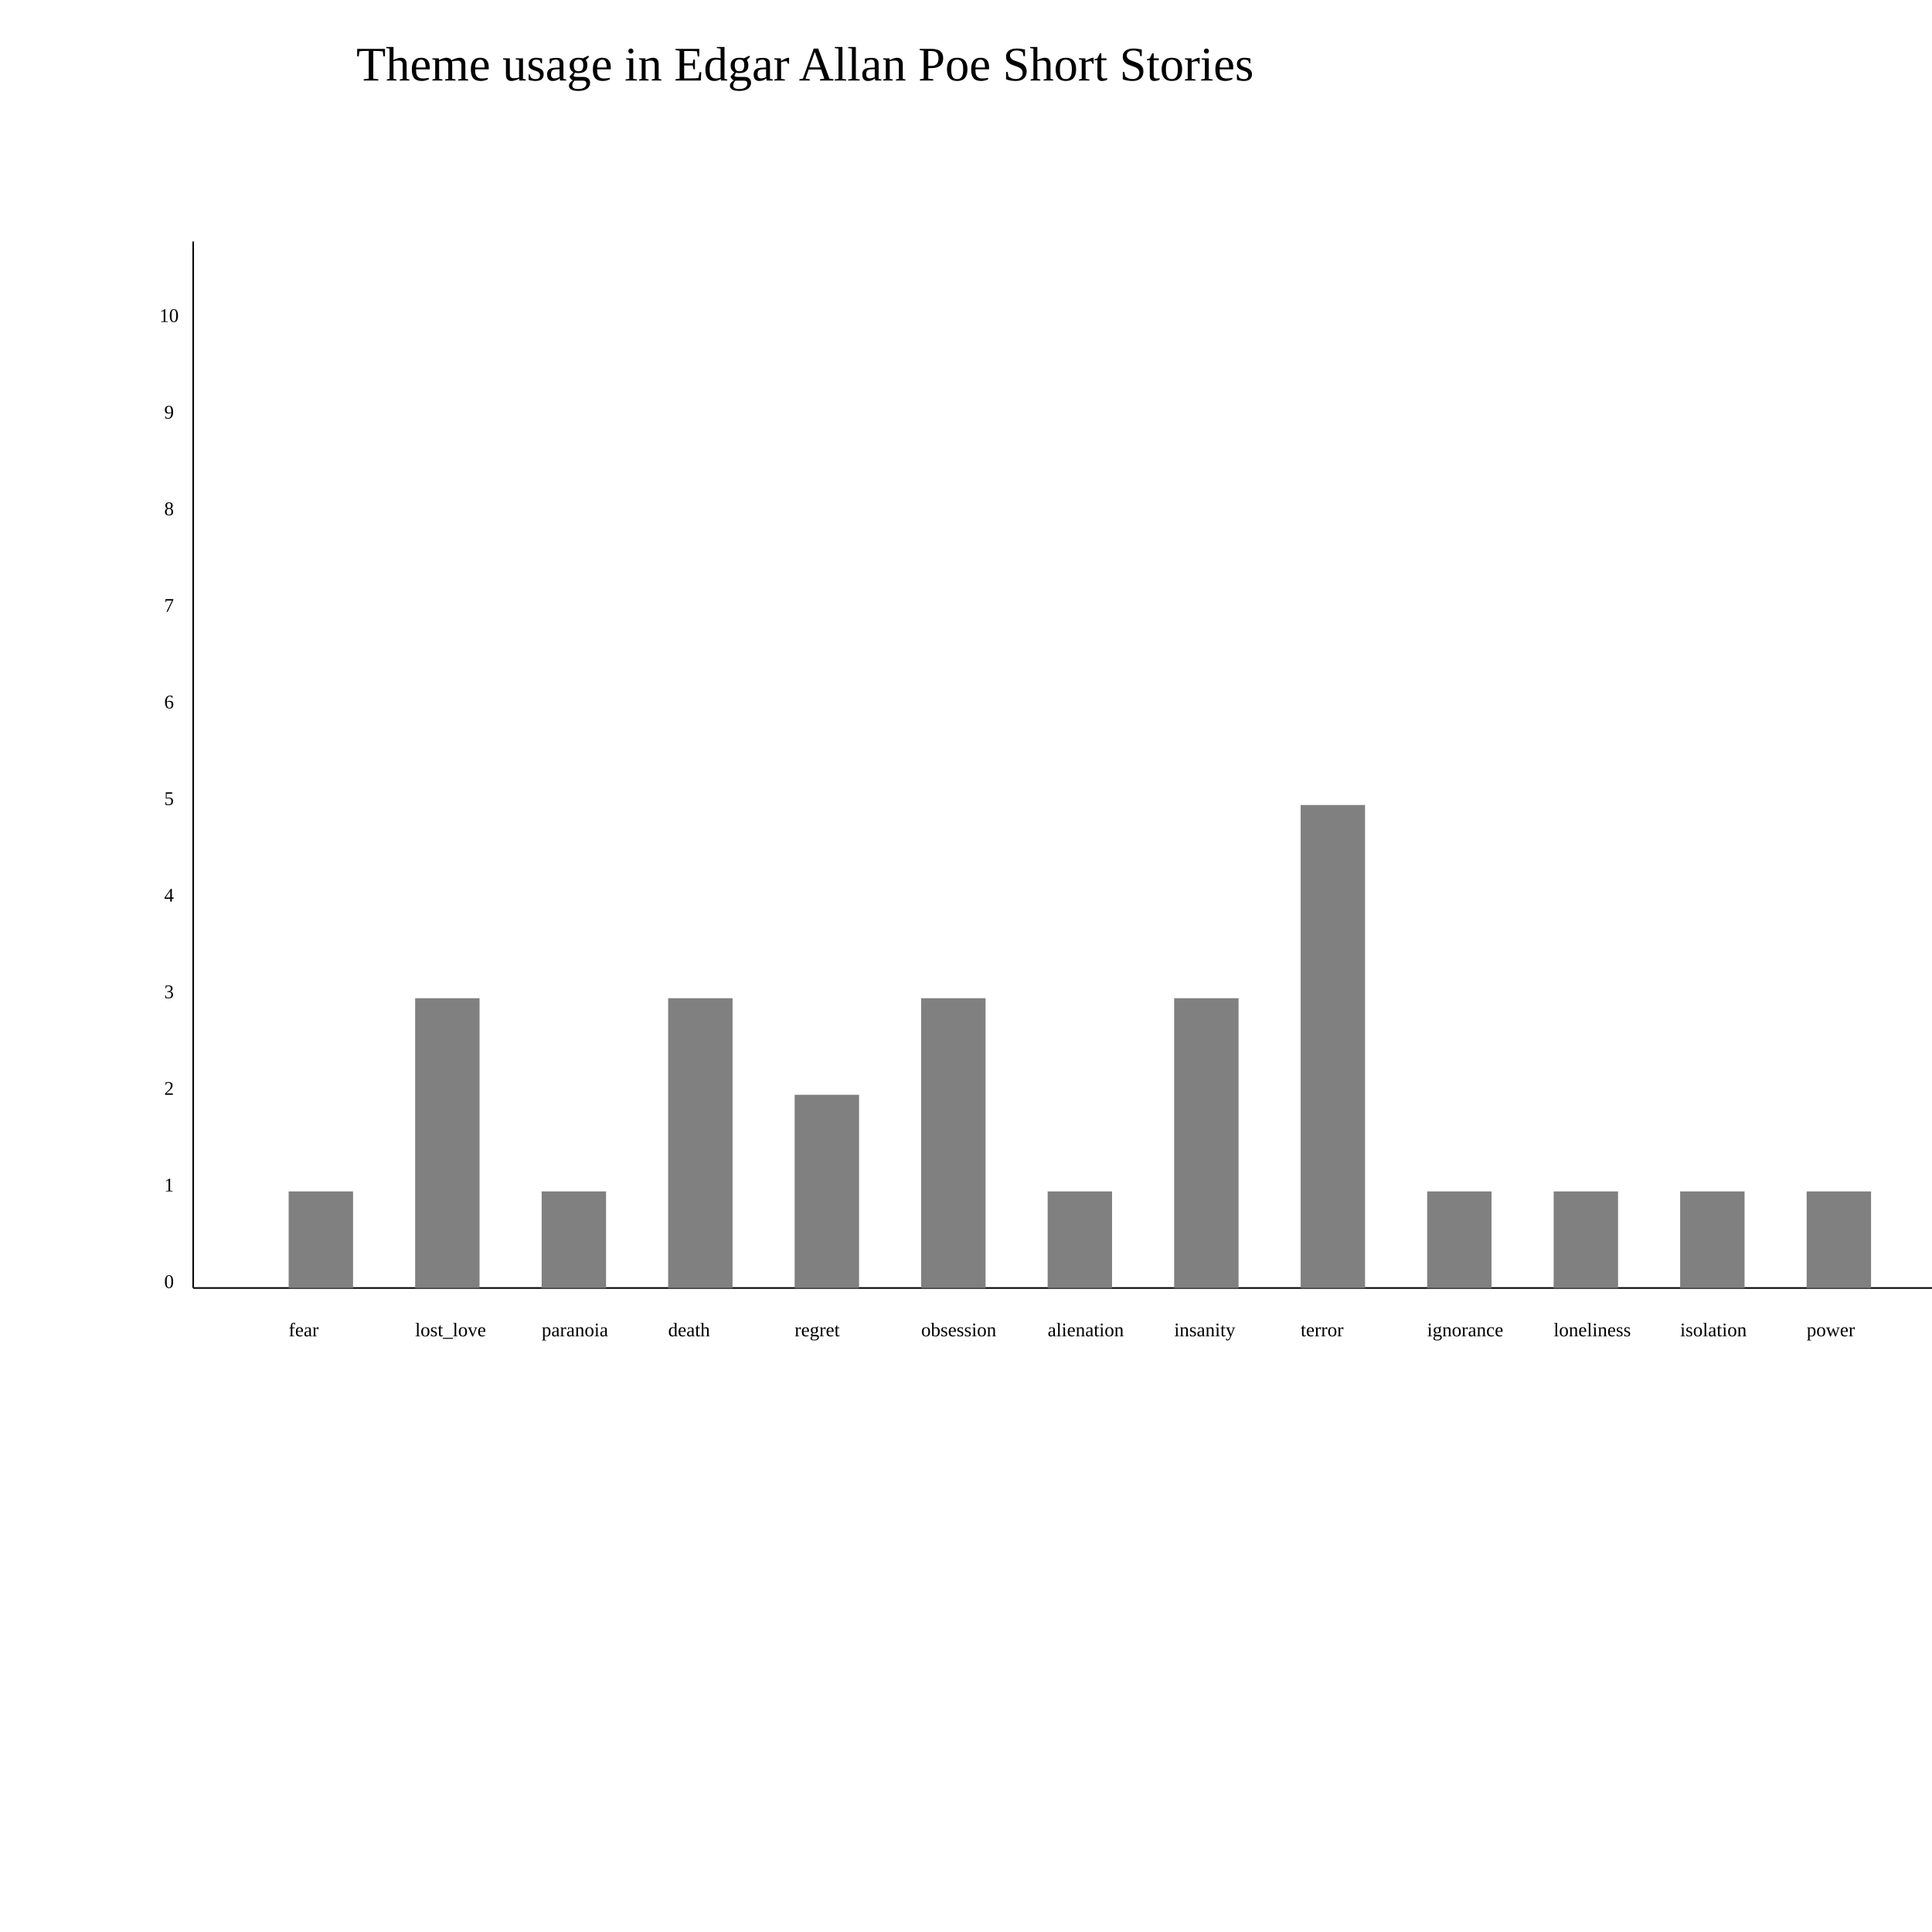
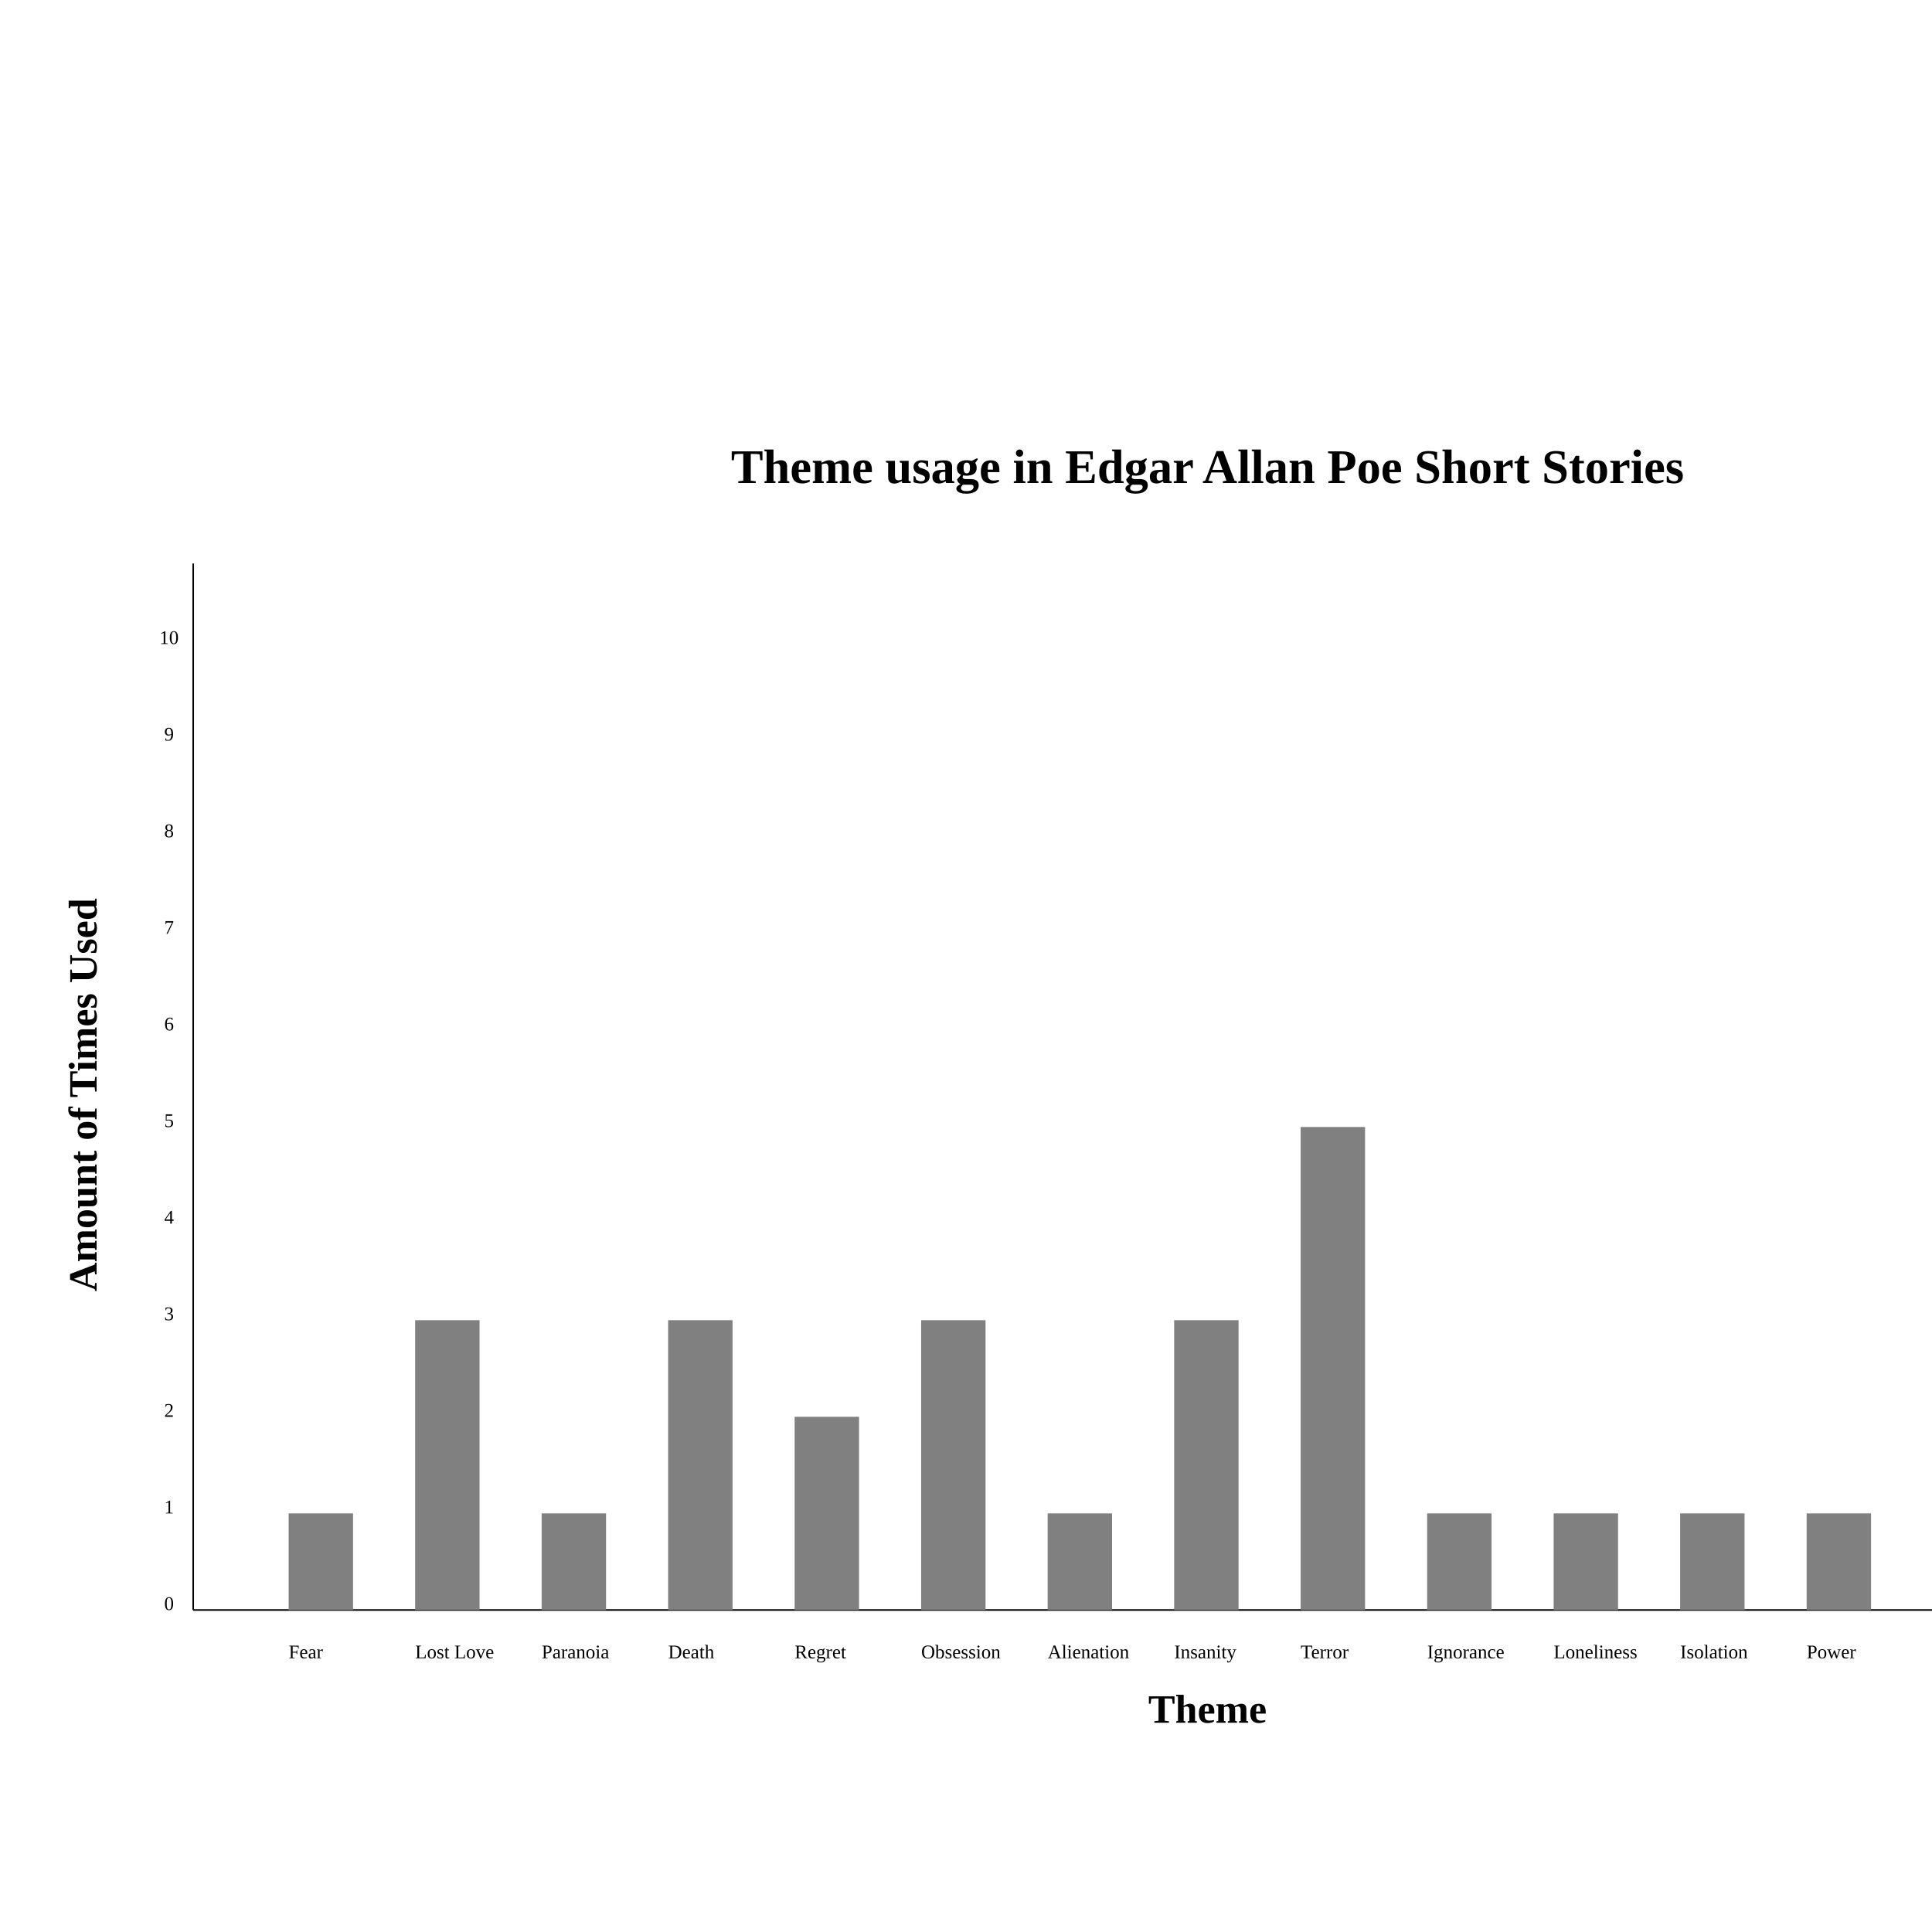
<svg xmlns="http://www.w3.org/2000/svg" viewBox="0 0 1200 1200">
-   <g transform="translate(100,800)">
-     <text x="400" y="-750" text-anchor="middle" font-size="30">Theme usage in Edgar Allan Poe Short Stories</text>
+   <g transform="translate(100,1000)">
+     <text x="650" y="-700" text-anchor="middle" font-size="30" font-weight="bold">Theme usage in Edgar Allan Poe Short Stories</text>
    <line x1="20" x2="20" y1="0" y2="-650" stroke="black" stroke-width="1" />
    <line x1="20" x2="1200" y1="0" y2="0" stroke="black" stroke-width="1" />
    <text x="5" y="0" text-anchor="middle">0</text>
    <text x="5" y="-60" text-anchor="middle">1</text>
    <text x="5" y="-120" text-anchor="middle">2</text>
    <text x="5" y="-180" text-anchor="middle">3</text>
    <text x="5" y="-240" text-anchor="middle">4</text>
    <text x="5" y="-300" text-anchor="middle">5</text>
    <text x="5" y="-360" text-anchor="middle">6</text>
    <text x="5" y="-420" text-anchor="middle">7</text>
    <text x="5" y="-480" text-anchor="middle">8</text>
    <text x="5" y="-540" text-anchor="middle">9</text>
    <text x="5" y="-600" text-anchor="middle">10</text>
+     <text x="-40" y="-320" text-anchor="middle" font-size="25" transform="rotate(-90 -40,-320)" font-weight="bold">Amount of Times Used</text>
+     <text x="650" y="70" text-anchor="middle" font-size="25" font-weight="bold">Theme</text>
    <rect x="79.286" y="-60" width="40" height="60" fill="grey" />
-     <text x="79.286" y="30" text-anchor="right">fear</text>
+     <text x="79.286" y="30" text-anchor="right">Fear</text>
    <rect x="157.857" y="-180" width="40" height="180" fill="grey" />
-     <text x="157.857" y="30" text-anchor="right">lost_love</text>
+     <text x="157.857" y="30" text-anchor="right">Lost Love</text>
    <rect x="236.429" y="-60" width="40" height="60" fill="grey" />
-     <text x="236.429" y="30" text-anchor="right">paranoia</text>
+     <text x="236.429" y="30" text-anchor="right">Paranoia</text>
    <rect x="315" y="-180" width="40" height="180" fill="grey" />
-     <text x="315" y="30" text-anchor="right">death</text>
+     <text x="315" y="30" text-anchor="right">Death</text>
    <rect x="393.571" y="-120" width="40" height="120" fill="grey" />
-     <text x="393.571" y="30" text-anchor="right">regret</text>
+     <text x="393.571" y="30" text-anchor="right">Regret</text>
    <rect x="472.143" y="-180" width="40" height="180" fill="grey" />
-     <text x="472.143" y="30" text-anchor="right">obsession</text>
+     <text x="472.143" y="30" text-anchor="right">Obsession</text>
    <rect x="550.714" y="-60" width="40" height="60" fill="grey" />
-     <text x="550.714" y="30" text-anchor="right">alienation</text>
+     <text x="550.714" y="30" text-anchor="right">Alienation</text>
    <rect x="629.286" y="-180" width="40" height="180" fill="grey" />
-     <text x="629.286" y="30" text-anchor="right">insanity</text>
+     <text x="629.286" y="30" text-anchor="right">Insanity</text>
    <rect x="707.857" y="-300" width="40" height="300" fill="grey" />
-     <text x="707.857" y="30" text-anchor="right">terror</text>
+     <text x="707.857" y="30" text-anchor="right">Terror</text>
    <rect x="786.429" y="-60" width="40" height="60" fill="grey" />
-     <text x="786.429" y="30" text-anchor="right">ignorance</text>
+     <text x="786.429" y="30" text-anchor="right">Ignorance</text>
    <rect x="865" y="-60" width="40" height="60" fill="grey" />
-     <text x="865" y="30" text-anchor="right">loneliness</text>
+     <text x="865" y="30" text-anchor="right">Loneliness</text>
    <rect x="943.571" y="-60" width="40" height="60" fill="grey" />
-     <text x="943.571" y="30" text-anchor="right">isolation</text>
+     <text x="943.571" y="30" text-anchor="right">Isolation</text>
    <rect x="1022.143" y="-60" width="40" height="60" fill="grey" />
-     <text x="1022.143" y="30" text-anchor="right">power</text>
+     <text x="1022.143" y="30" text-anchor="right">Power</text>
    <rect x="1100.714" y="-60" width="40" height="60" fill="grey" />
-     <text x="1100.714" y="30" text-anchor="right">perception</text>
+     <text x="1100.714" y="30" text-anchor="right">Perception</text>
  </g>
</svg>
